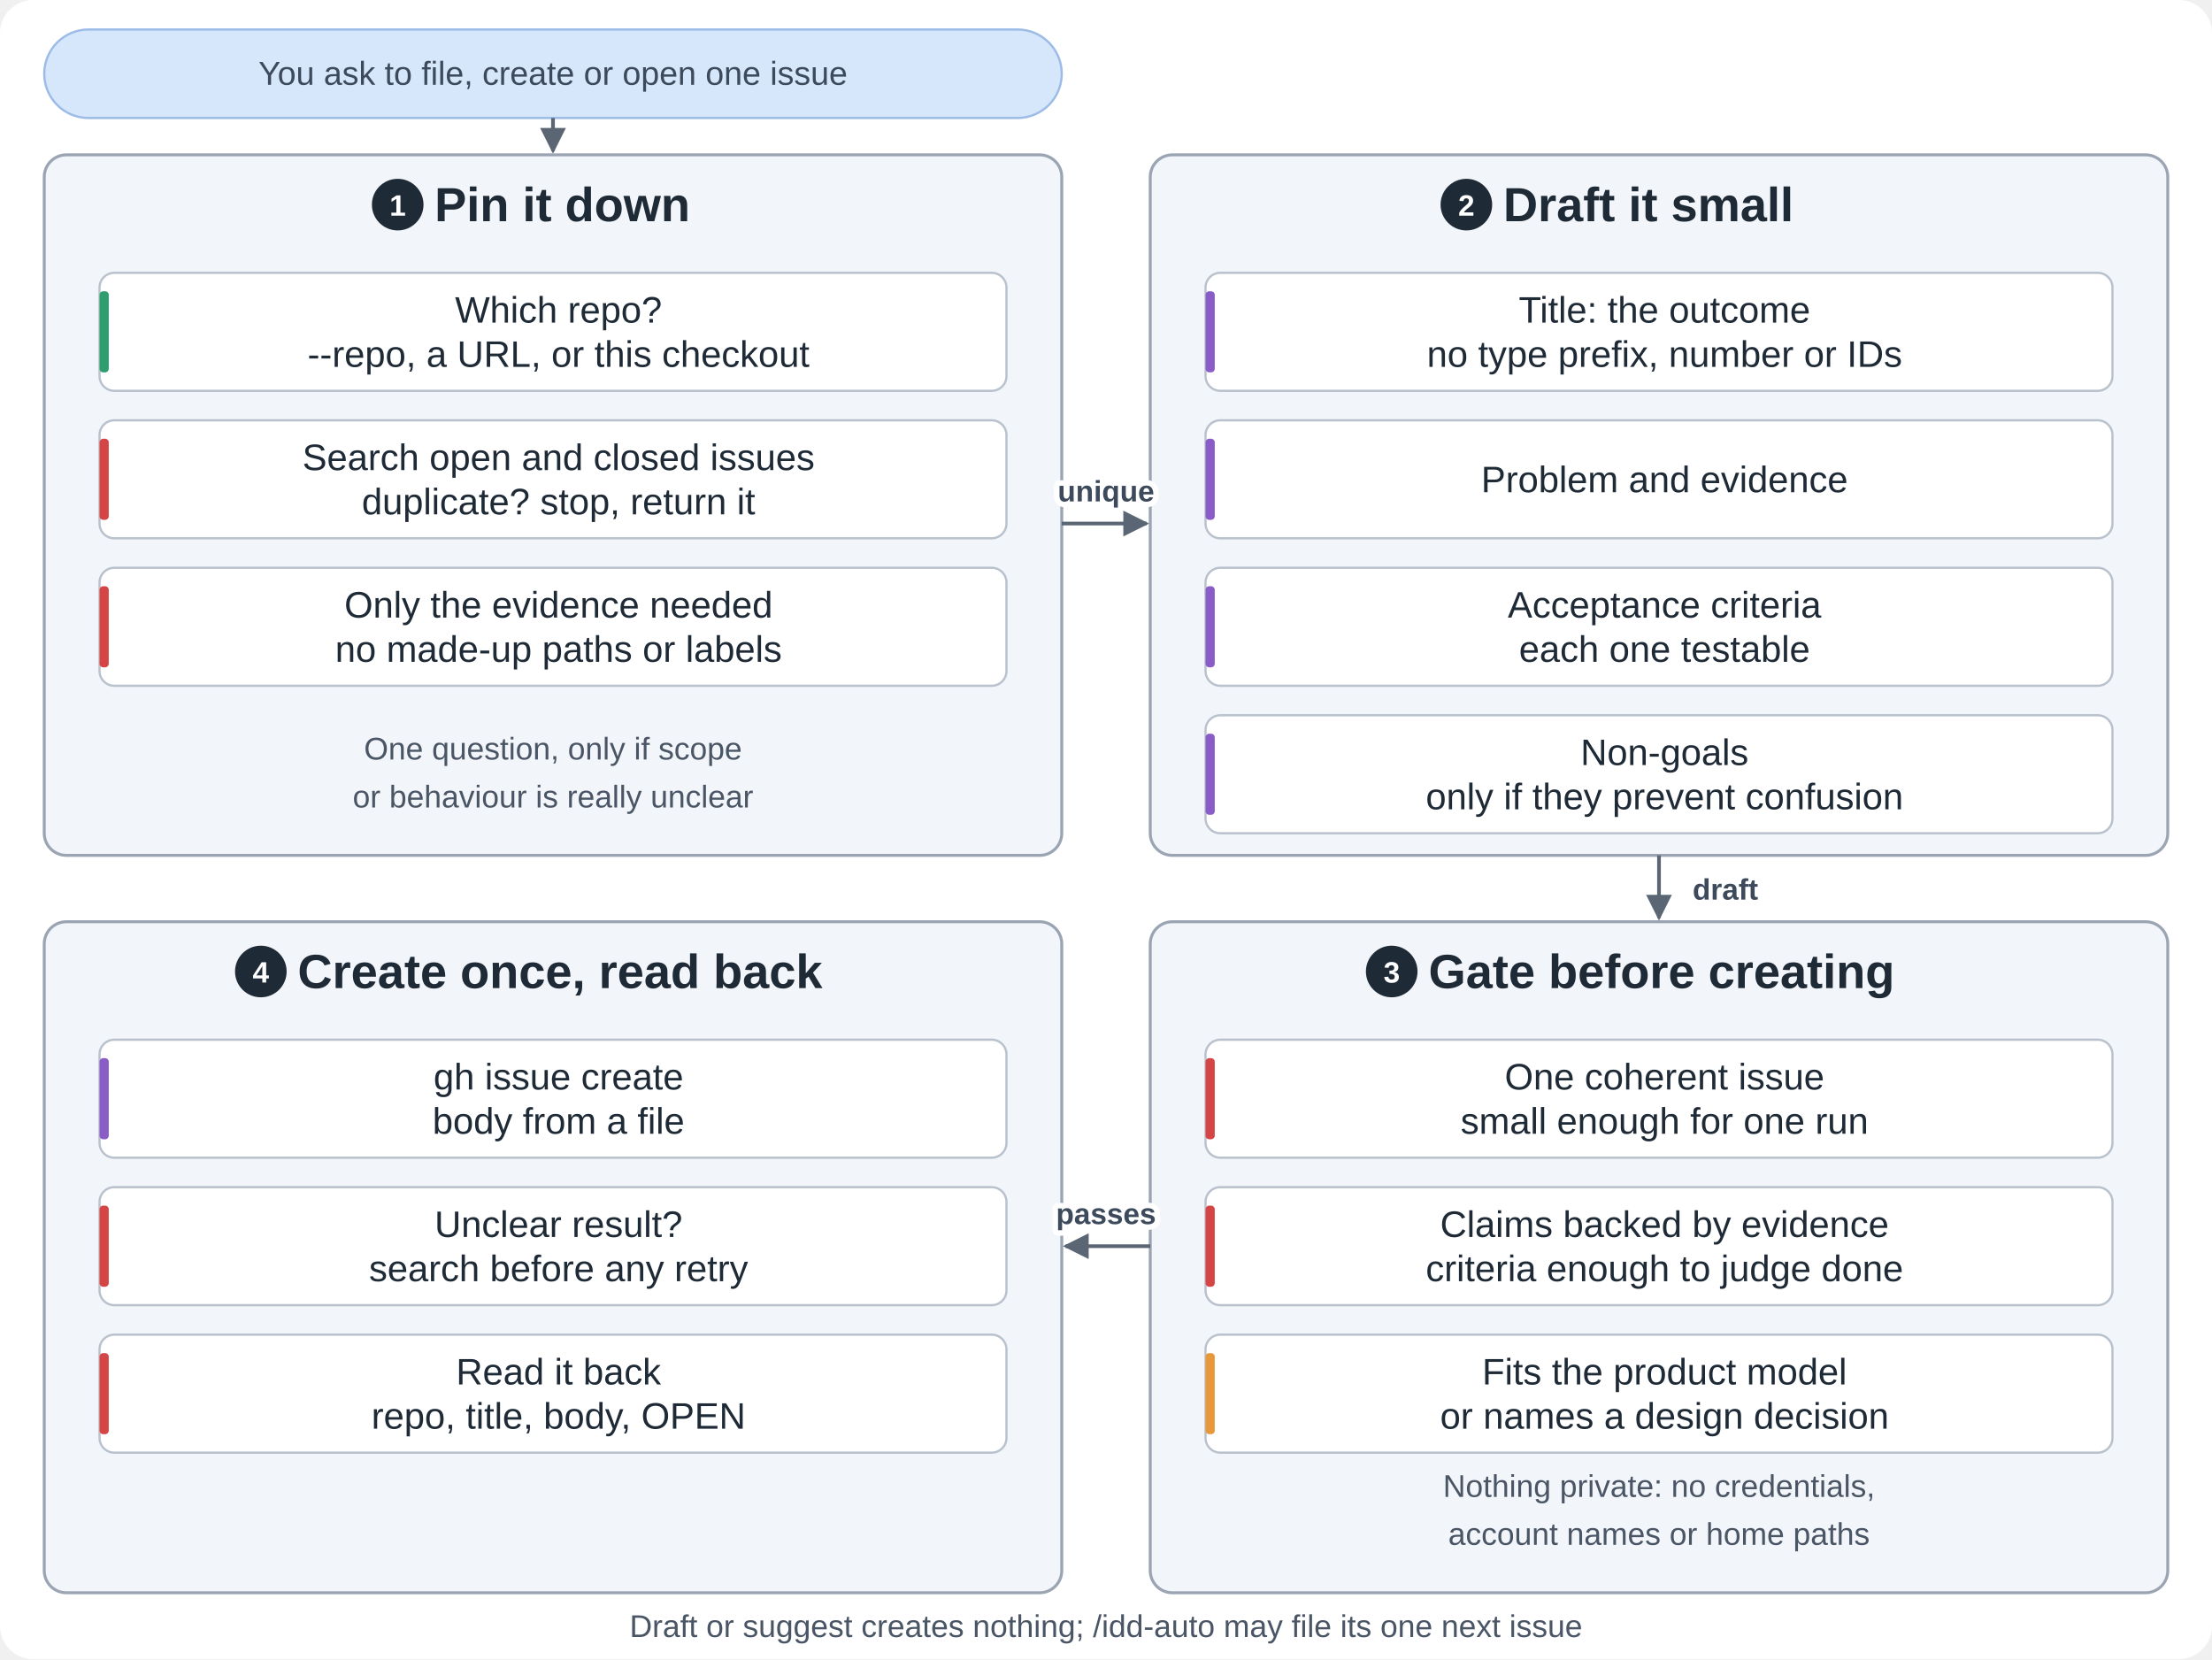
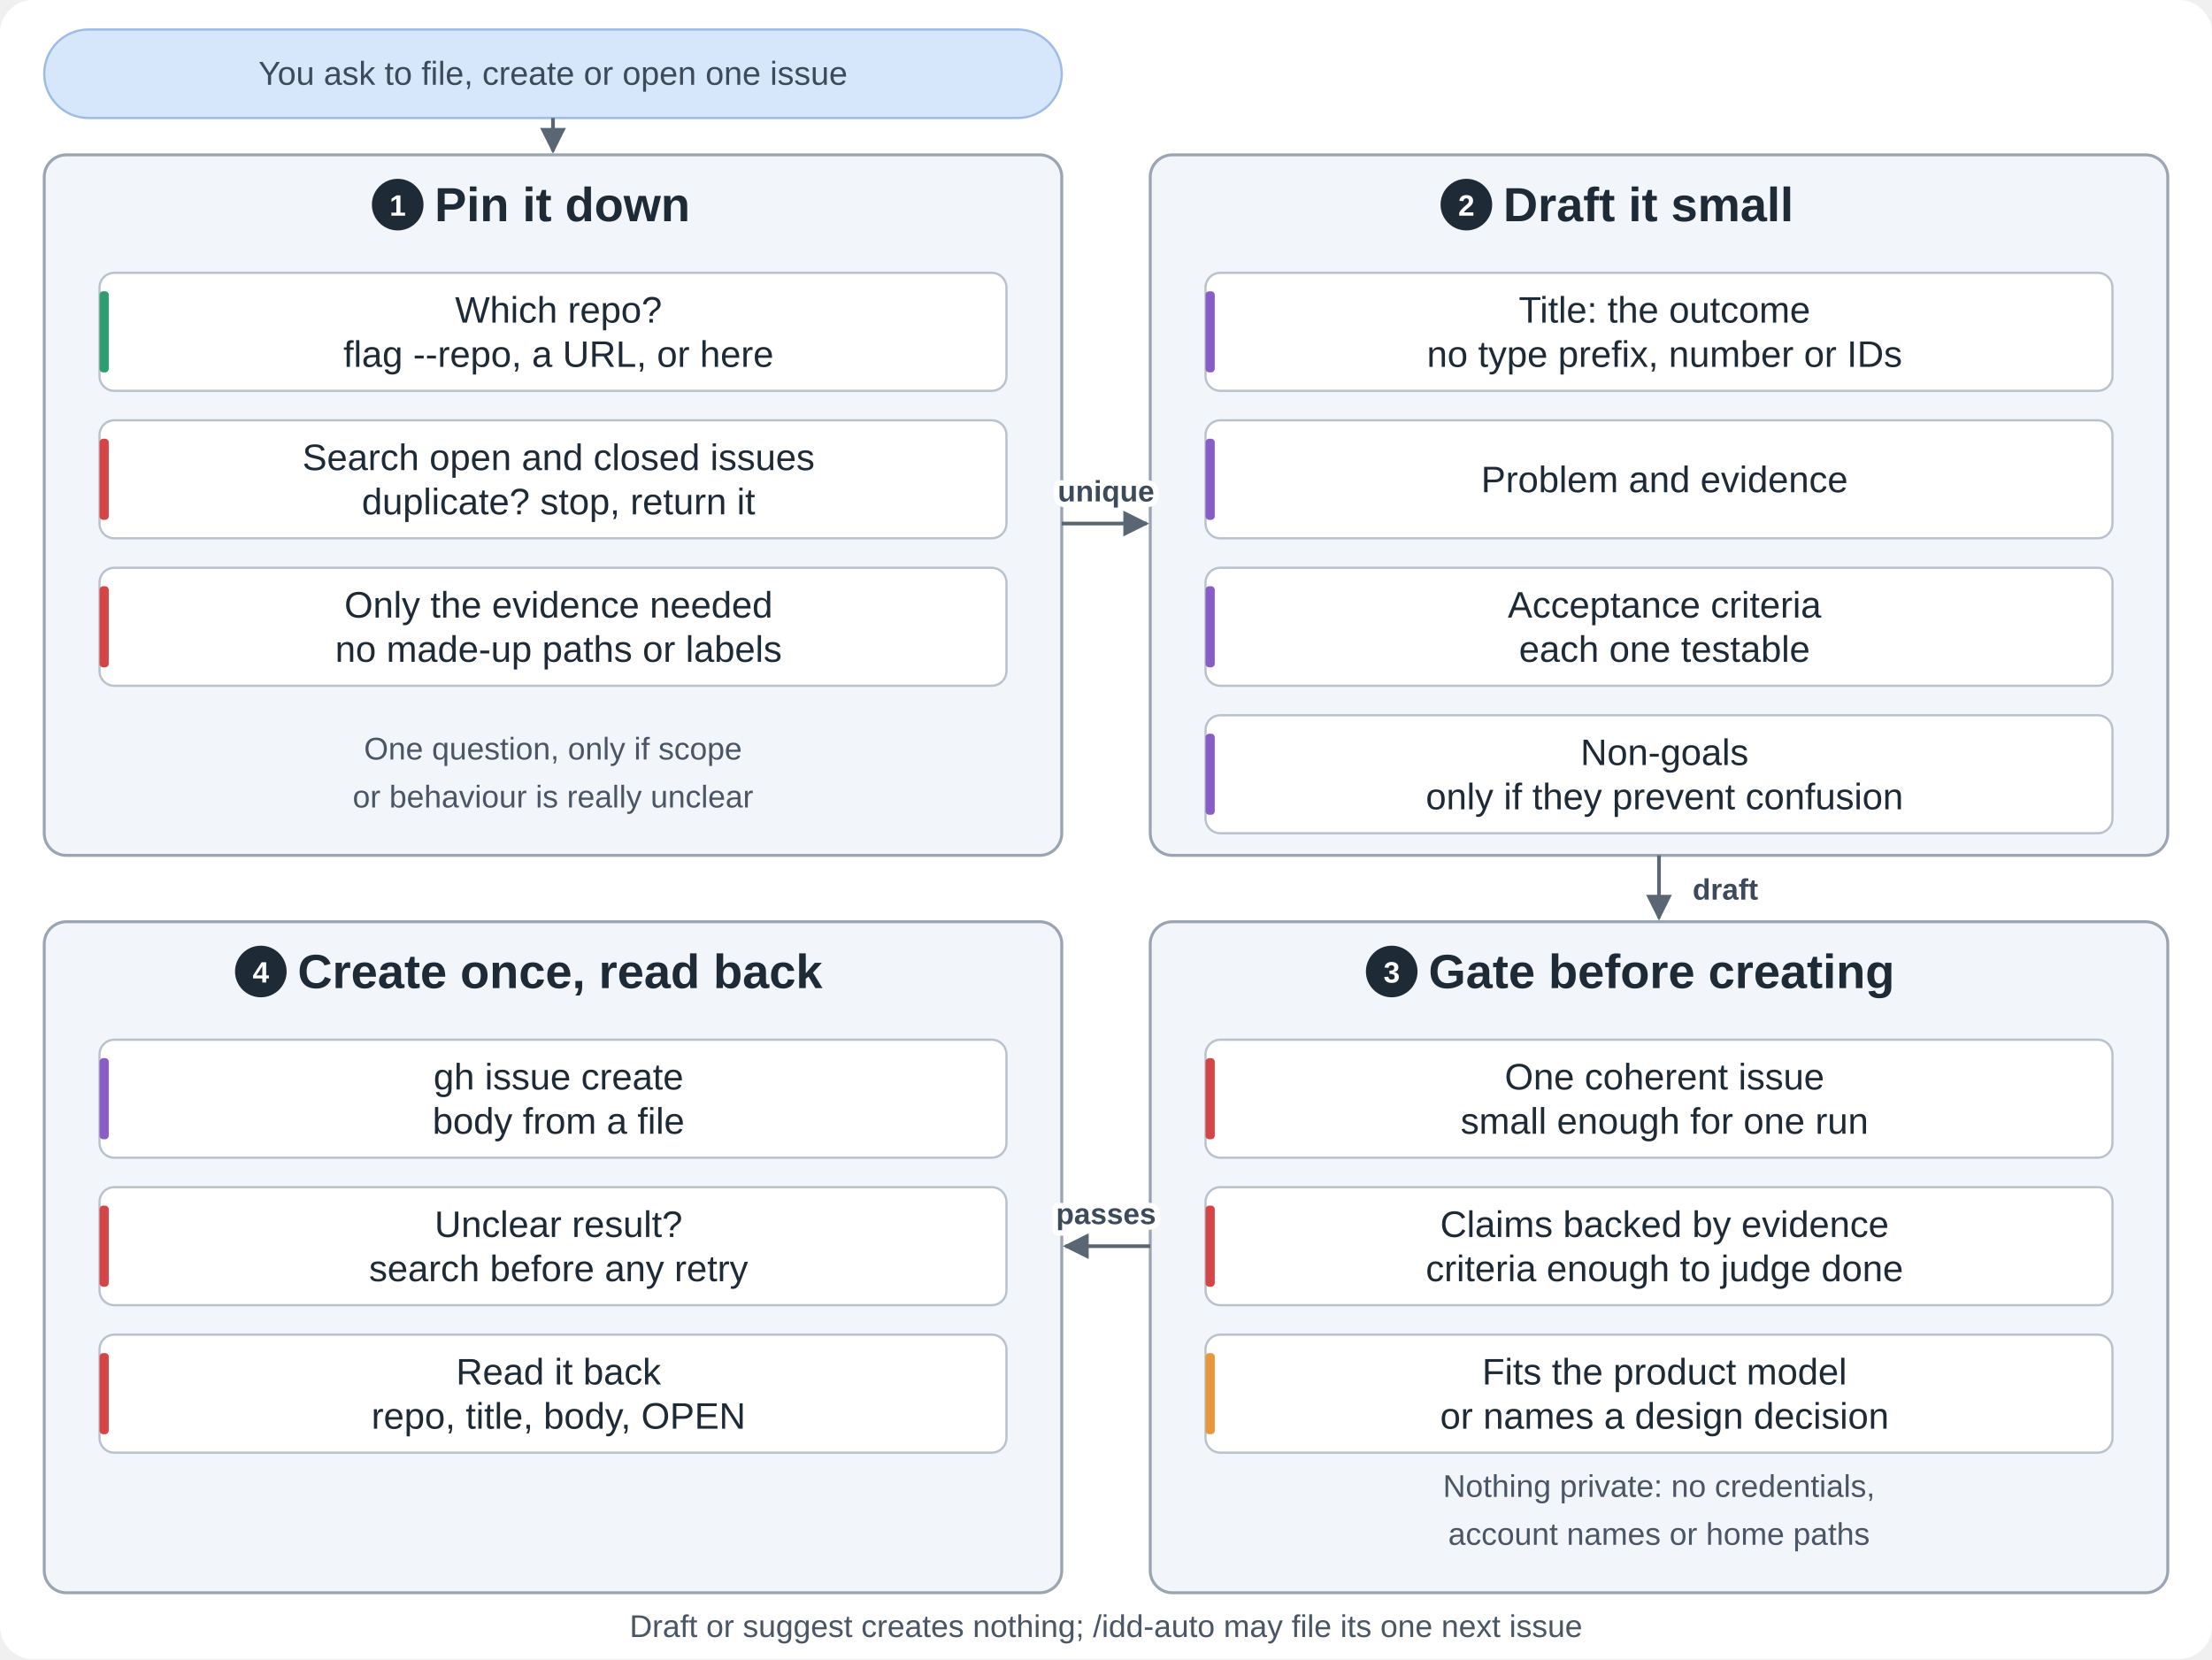
<svg xmlns="http://www.w3.org/2000/svg" viewBox="0 0 1200 900" width="1200" height="900" role="img" aria-labelledby="t d">
  <defs>
    <marker id="arr" viewBox="0 0 10 10" refX="9" refY="5" markerWidth="7" markerHeight="7" orient="auto">
      <path d="M0 0L10 5L0 10z" fill="#5b6675" />
    </marker>
    <marker id="ca" viewBox="0 0 10 10" refX="5" refY="5" markerWidth="6" markerHeight="6" orient="auto">
      <path d="M0 0L10 5L0 10z" fill="#5b6675" />
    </marker>
  </defs>
  <style>
text{font-family:-apple-system,"Helvetica Neue",Arial,"PingFang SC",sans-serif;fill:#1f2a37}
.gt{font-size:26px;font-weight:700}
.st{font-size:20px;font-weight:700}
.ag{font-size:20px}
.q{font-size:18px;fill:#3d4a5c}
.lb{font-size:17px;fill:#4a5565}
.al{font-size:16px;font-weight:600;fill:#3d4a5c;paint-order:stroke;stroke:#ffffff;stroke-width:6px;stroke-linejoin:round}
.grp{fill:#f2f5f9;stroke:#9aa4b2;stroke-width:1.6}
.sub{fill:#e8edf3;stroke:#b8c1cc;stroke-width:1.2}
.agent{fill:#ffffff;stroke:#b8c1cc;stroke-width:1.2}
.human{fill:#d6e6fb;stroke:#9cbbe6;stroke-width:1.2}
.front{fill:#dcf0e0;stroke:#9ccfa8;stroke-width:1.2}
.flow{stroke:#5b6675;stroke-width:2;fill:none;marker-end:url(#arr)}
.back{stroke-dasharray:7 5}
.cyc{stroke:#5b6675;stroke-width:2;fill:none;marker-end:url(#ca)}
.num{fill:#1f2a37}
.numt{font-size:16px;font-weight:700;fill:#ffffff}
</style>
  <rect width="1200" height="900" rx="18" fill="#ffffff" />
  <rect x="24" y="16" width="552" height="48" rx="24.0" class="human" />
  <text x="300.0" y="46.0" class="q" text-anchor="middle">You ask to file, create or open one issue</text>
  <path d="M300.0 64V82" class="flow" />
  <rect x="24" y="84" width="552" height="380" rx="12" class="grp" />
  <circle cx="215.75" cy="111" r="14" class="num" />
  <text x="215.75" y="117" class="numt" text-anchor="middle">1</text>
  <text x="235.75" y="120" class="gt" text-anchor="start">Pin it down</text>
  <rect x="54" y="148" width="492" height="64" rx="8" class="agent" />
  <rect x="54" y="158" width="5" height="44" rx="2" fill="#2f9e6e" />
  <text x="303.0" y="175.0" class="ag" text-anchor="middle">Which repo?</text>
-   <text x="303.0" y="199.0" class="ag" text-anchor="middle">--repo, a URL, or this checkout</text>
+   <text x="303.0" y="199.0" class="ag" text-anchor="middle">flag --repo, a URL, or here</text>
  <rect x="54" y="228" width="492" height="64" rx="8" class="agent" />
  <rect x="54" y="238" width="5" height="44" rx="2" fill="#d64545" />
  <text x="303.0" y="255.0" class="ag" text-anchor="middle">Search open and closed issues</text>
  <text x="303.0" y="279.0" class="ag" text-anchor="middle">duplicate? stop, return it</text>
  <rect x="54" y="308" width="492" height="64" rx="8" class="agent" />
  <rect x="54" y="318" width="5" height="44" rx="2" fill="#d64545" />
  <text x="303.0" y="335.0" class="ag" text-anchor="middle">Only the evidence needed</text>
  <text x="303.0" y="359.0" class="ag" text-anchor="middle">no made-up paths or labels</text>
  <text x="300.0" y="412" class="lb" text-anchor="middle">One question, only if scope</text>
  <text x="300.0" y="438" class="lb" text-anchor="middle">or behaviour is really unclear</text>
  <rect x="624" y="84" width="552" height="380" rx="12" class="grp" />
  <circle cx="795.5" cy="111" r="14" class="num" />
  <text x="795.5" y="117" class="numt" text-anchor="middle">2</text>
  <text x="815.5" y="120" class="gt" text-anchor="start">Draft it small</text>
  <rect x="654" y="148" width="492" height="64" rx="8" class="agent" />
  <rect x="654" y="158" width="5" height="44" rx="2" fill="#8a5cc7" />
  <text x="903.0" y="175.0" class="ag" text-anchor="middle">Title: the outcome</text>
  <text x="903.0" y="199.0" class="ag" text-anchor="middle">no type prefix, number or IDs</text>
  <rect x="654" y="228" width="492" height="64" rx="8" class="agent" />
  <rect x="654" y="238" width="5" height="44" rx="2" fill="#8a5cc7" />
  <text x="903.0" y="267.0" class="ag" text-anchor="middle">Problem and evidence</text>
  <rect x="654" y="308" width="492" height="64" rx="8" class="agent" />
  <rect x="654" y="318" width="5" height="44" rx="2" fill="#8a5cc7" />
  <text x="903.0" y="335.0" class="ag" text-anchor="middle">Acceptance criteria</text>
  <text x="903.0" y="359.0" class="ag" text-anchor="middle">each one testable</text>
  <rect x="654" y="388" width="492" height="64" rx="8" class="agent" />
  <rect x="654" y="398" width="5" height="44" rx="2" fill="#8a5cc7" />
  <text x="903.0" y="415.0" class="ag" text-anchor="middle">Non-goals</text>
  <text x="903.0" y="439.0" class="ag" text-anchor="middle">only if they prevent confusion</text>
  <rect x="624" y="500" width="552" height="364" rx="12" class="grp" />
  <circle cx="755.0" cy="527" r="14" class="num" />
  <text x="755.0" y="533" class="numt" text-anchor="middle">3</text>
  <text x="775.0" y="536" class="gt" text-anchor="start">Gate before creating</text>
  <rect x="654" y="564" width="492" height="64" rx="8" class="agent" />
  <rect x="654" y="574" width="5" height="44" rx="2" fill="#d64545" />
  <text x="903.0" y="591.0" class="ag" text-anchor="middle">One coherent issue</text>
  <text x="903.0" y="615.0" class="ag" text-anchor="middle">small enough for one run</text>
  <rect x="654" y="644" width="492" height="64" rx="8" class="agent" />
  <rect x="654" y="654" width="5" height="44" rx="2" fill="#d64545" />
  <text x="903.0" y="671.0" class="ag" text-anchor="middle">Claims backed by evidence</text>
  <text x="903.0" y="695.0" class="ag" text-anchor="middle">criteria enough to judge done</text>
  <rect x="654" y="724" width="492" height="64" rx="8" class="agent" />
  <rect x="654" y="734" width="5" height="44" rx="2" fill="#e8973a" />
  <text x="903.0" y="751.0" class="ag" text-anchor="middle">Fits the product model</text>
  <text x="903.0" y="775.0" class="ag" text-anchor="middle">or names a design decision</text>
  <text x="900.0" y="812" class="lb" text-anchor="middle">Nothing private: no credentials,</text>
  <text x="900.0" y="838" class="lb" text-anchor="middle">account names or home paths</text>
  <rect x="24" y="500" width="552" height="364" rx="12" class="grp" />
  <circle cx="141.5" cy="527" r="14" class="num" />
  <text x="141.5" y="533" class="numt" text-anchor="middle">4</text>
  <text x="161.5" y="536" class="gt" text-anchor="start">Create once, read back</text>
  <rect x="54" y="564" width="492" height="64" rx="8" class="agent" />
  <rect x="54" y="574" width="5" height="44" rx="2" fill="#8a5cc7" />
  <text x="303.0" y="591.0" class="ag" text-anchor="middle">gh issue create</text>
  <text x="303.0" y="615.0" class="ag" text-anchor="middle">body from a file</text>
  <rect x="54" y="644" width="492" height="64" rx="8" class="agent" />
  <rect x="54" y="654" width="5" height="44" rx="2" fill="#d64545" />
  <text x="303.0" y="671.0" class="ag" text-anchor="middle">Unclear result?</text>
  <text x="303.0" y="695.0" class="ag" text-anchor="middle">search before any retry</text>
  <rect x="54" y="724" width="492" height="64" rx="8" class="agent" />
  <rect x="54" y="734" width="5" height="44" rx="2" fill="#d64545" />
  <text x="303.0" y="751.0" class="ag" text-anchor="middle">Read it back</text>
  <text x="303.0" y="775.0" class="ag" text-anchor="middle">repo, title, body, OPEN</text>
  <path d="M576 284H622" class="flow" />
  <text x="600" y="272" class="al" text-anchor="middle">unique</text>
  <path d="M900.0 464V498" class="flow" />
  <text x="936.0" y="488" class="al" text-anchor="middle">draft</text>
  <path d="M624 676H578" class="flow" />
  <text x="600" y="664" class="al" text-anchor="middle">passes</text>
  <text x="600" y="888" class="lb" text-anchor="middle">Draft or suggest creates nothing; /idd-auto may file its one next issue</text>
</svg>
